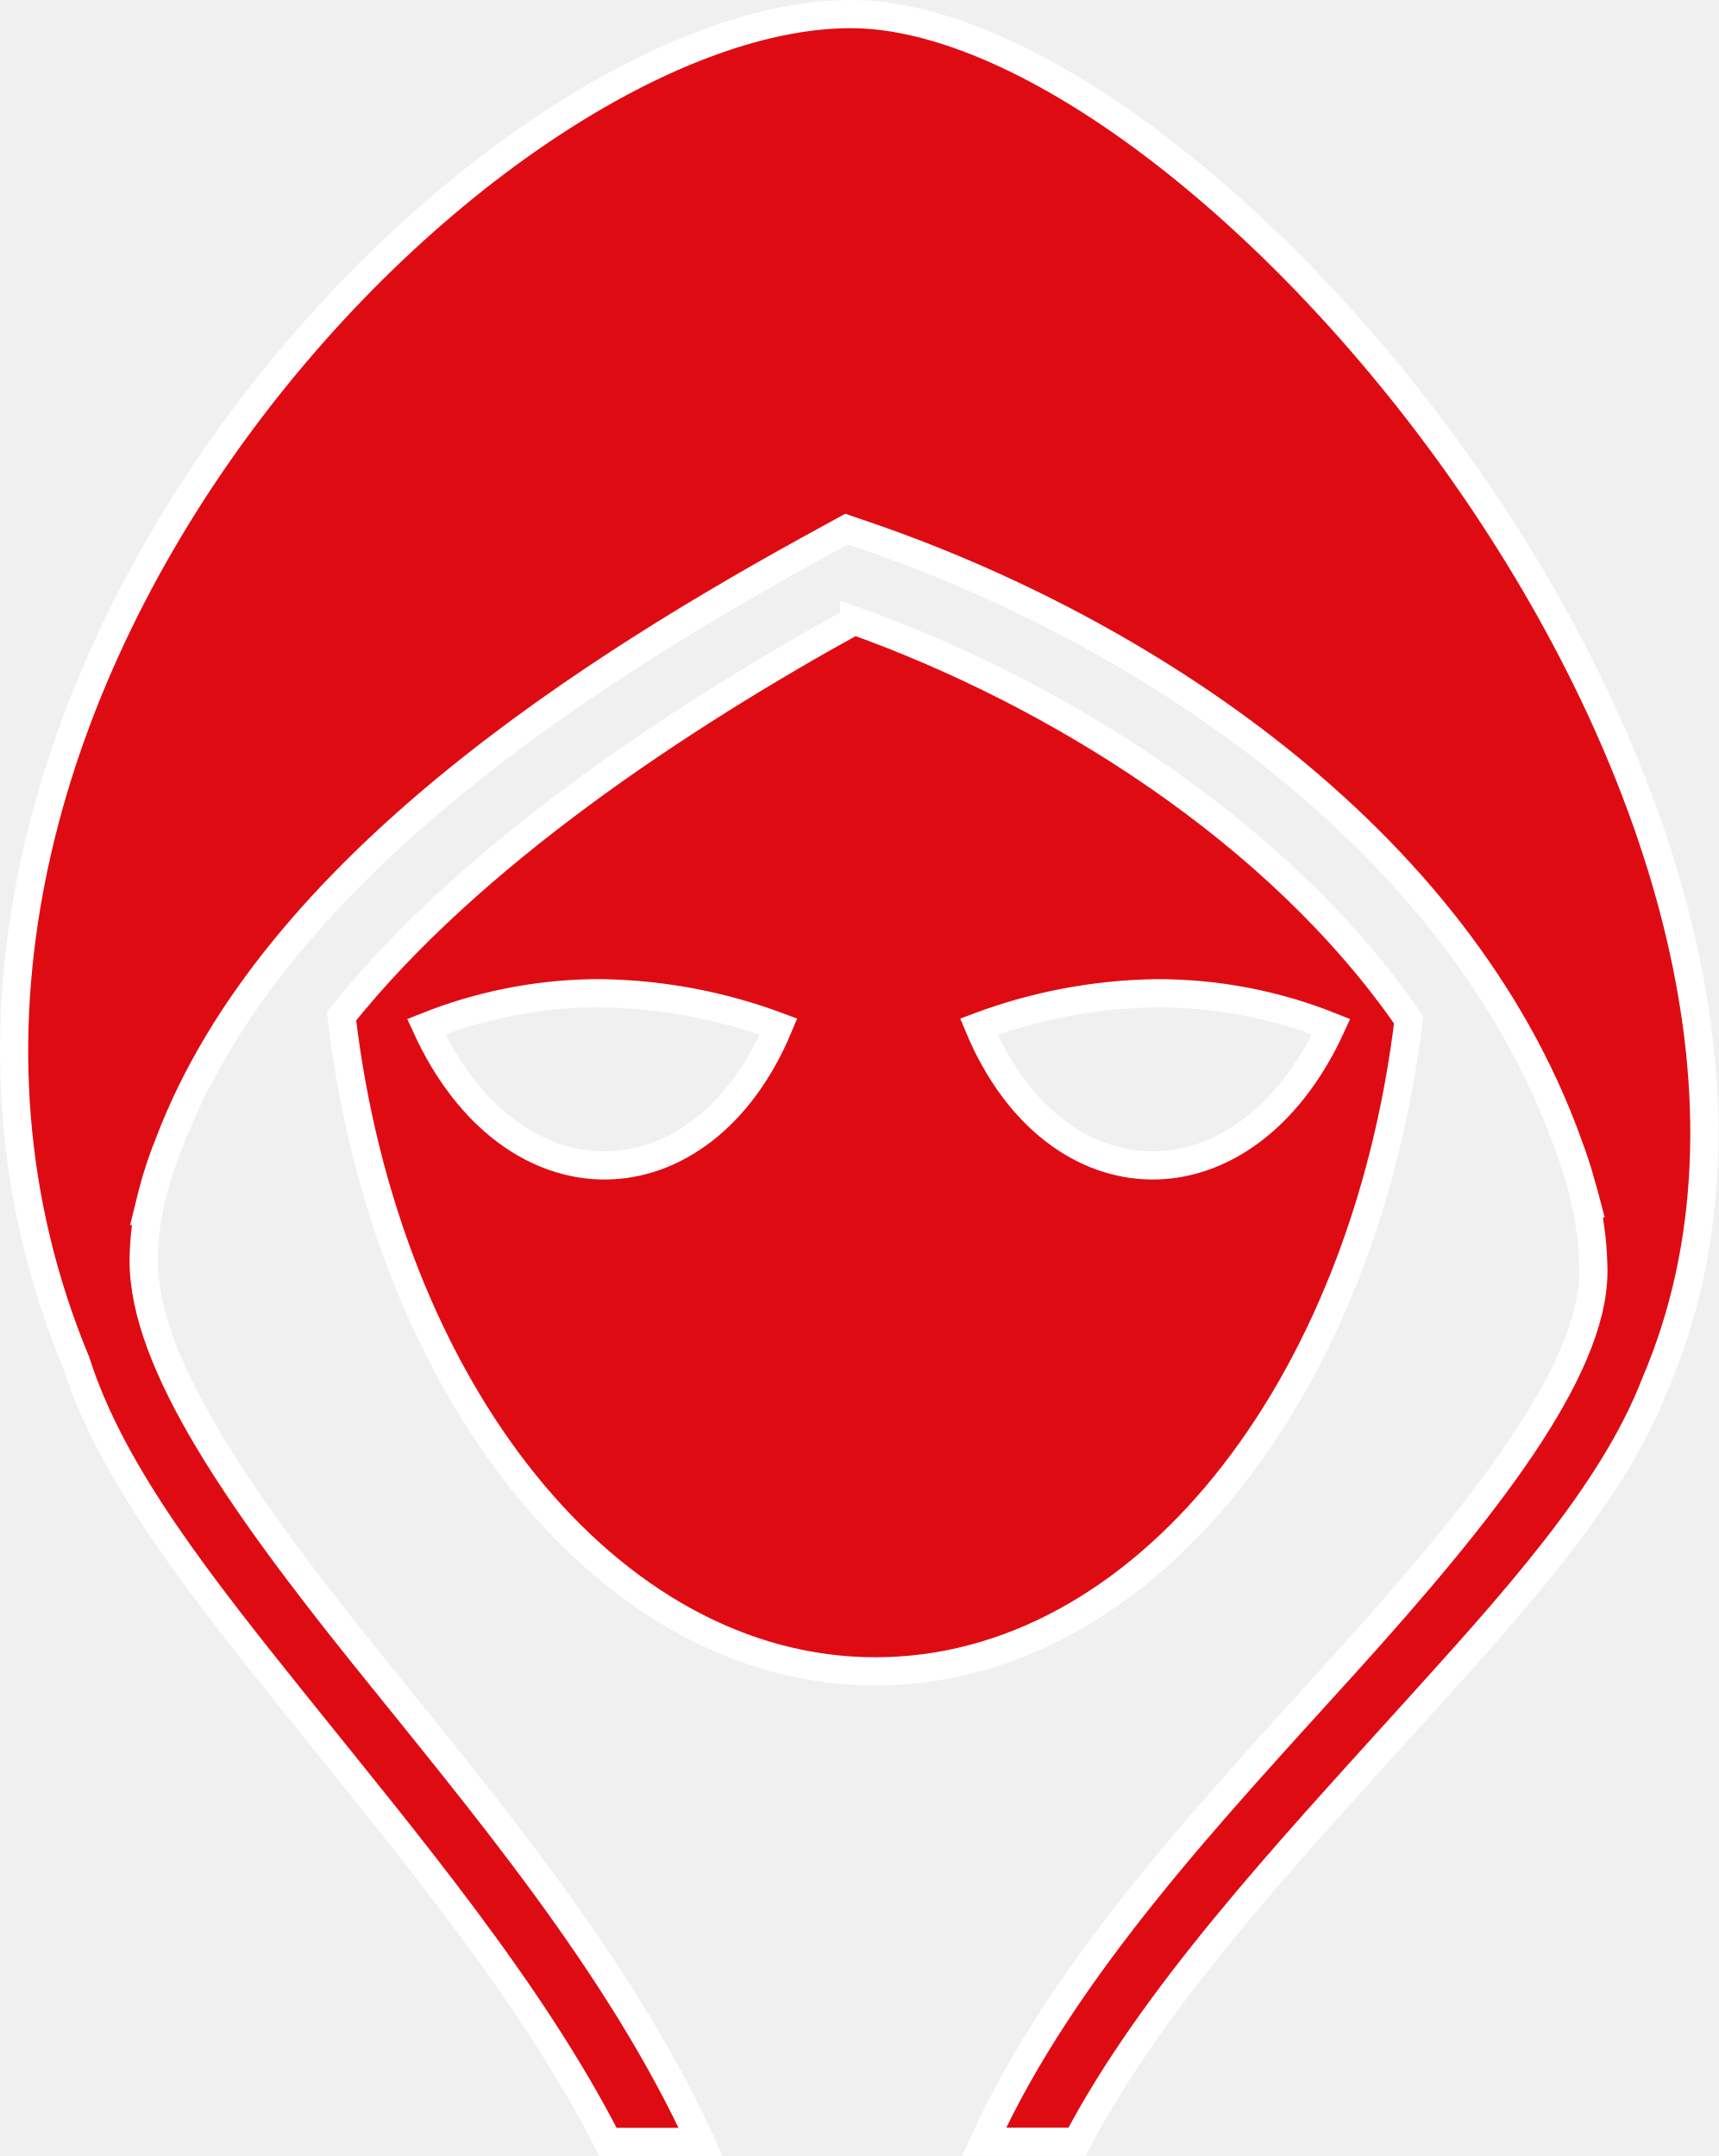
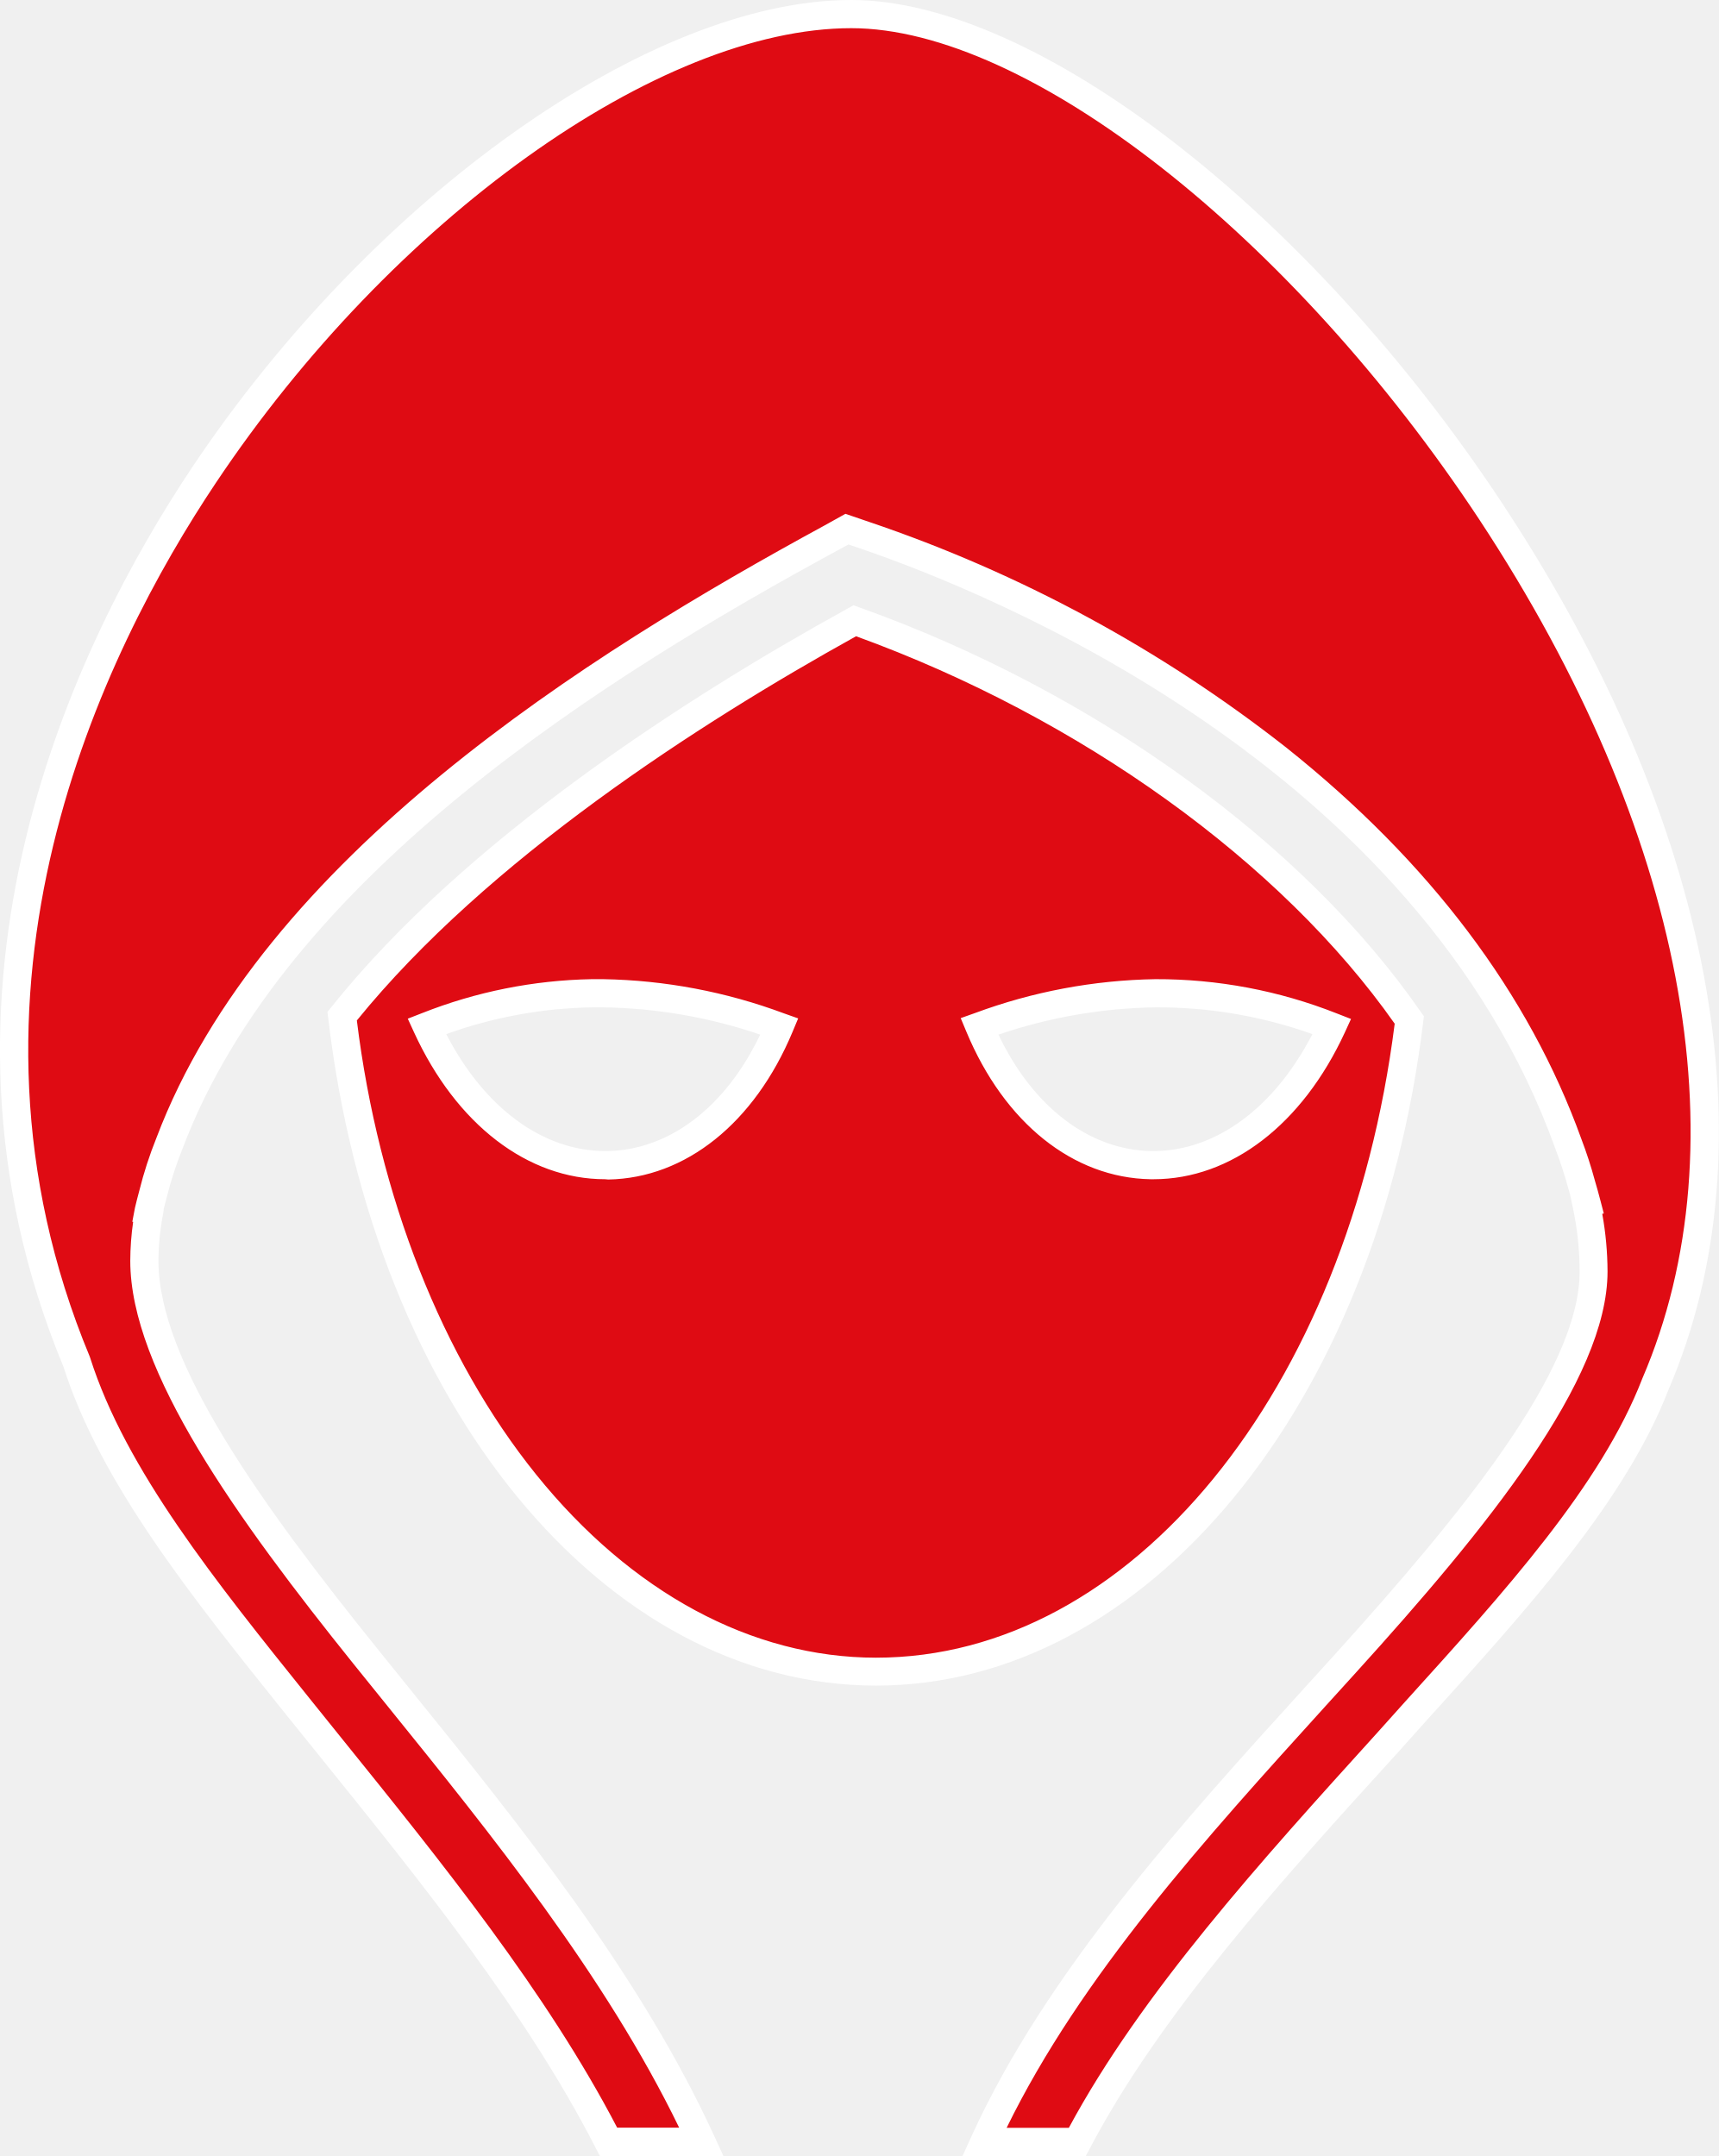
- <svg xmlns="http://www.w3.org/2000/svg" viewBox="0 0 243.89 306.06">
+ <svg xmlns="http://www.w3.org/2000/svg" viewBox="0 0 243.97 306.06">
  <defs>
-     <style>.cls-1{fill:#df0b13;stroke:#fff;stroke-miterlimit:10;stroke-width:4px;fill-rule:evenodd;}</style>
+     <style>.cls-1{fill:#df0b13;fill-rule:evenodd;}.cls-2{fill:#fff;}</style>
  </defs>
  <g id="Layer_2" data-name="Layer 2">
    <g id="Layer_1-2" data-name="Layer 1">
-       <path class="cls-1" d="M120.73,2C68.62,2-27.5,101.16,10.79,193.35c5.11,16.08,17.84,32,31.51,49.05,15.66,19.5,33.06,40.25,44,61.66H99.46c-11.61-25.33-31.1-48.28-47.8-69.07-17.56-21.86-31.27-41.54-31.27-56a38,38,0,0,1,.7-7.08l-.08,0c.19-.78.39-1.56.59-2.34A55.92,55.92,0,0,1,24,162.29c14.78-39.07,60.31-67.65,93.86-85.92l2.3-1.26,2.51.86c39,13.3,84.09,42.48,99.89,86.41.72,1.91,1.35,3.82,1.86,5.72.27.9.52,1.8.76,2.72l-.1,0a45.68,45.68,0,0,1,1.08,9.66h0c0,14.2-15.66,34-35.26,55.69-18.61,20.57-39.9,43-51.23,67.87h13.19c10.73-20.45,29.59-40.73,46.94-59.91,14.82-16.38,29-31.82,35.14-47.7C268.75,117.52,171.35,2,120.73,2Zm.51,86.12c-24.77,13.68-54.46,33.23-72.77,56.14,6.23,52.82,37.79,93,75.78,93s69.32-39.92,75.69-92.49c-18.52-26.79-50-46.4-78.7-56.67ZM83.94,141c.52,0,1,0,1.56,0a74.85,74.85,0,0,1,25,4.74c-10.79,25.83-37.78,26.7-50,0A66.56,66.56,0,0,1,83.94,141Zm80,0a66.22,66.22,0,0,1,25,4.74c-12.26,26.7-39.24,25.83-50,0a74.84,74.84,0,0,1,25-4.74Z" />
+       <path class="cls-1" d="M120.83,2C68.71,2-27.41,101.16,10.88,193.35c5.11,16.08,17.85,32,31.52,49.05,15.66,19.5,33.05,40.25,44,61.66H99.56C88,278.73,68.46,255.78,51.75,235c-17.56-21.86-31.26-41.54-31.26-56a38.82,38.82,0,0,1,.69-7.08l-.07,0c.18-.78.38-1.56.59-2.34a53,53,0,0,1,2.36-7.28c14.78-39.07,60.3-67.65,93.86-85.92l2.3-1.26,2.5.86c39,13.3,84.1,42.48,99.89,86.41a58.63,58.63,0,0,1,1.87,5.72c.26.9.52,1.8.76,2.72l-.1,0a46.32,46.32,0,0,1,1.07,9.66h0c0,14.2-15.66,34-35.25,55.69-18.61,20.57-39.91,43-51.24,67.87h13.19c10.73-20.45,29.59-40.73,47-59.91,14.82-16.38,29-31.82,35.14-47.7C268.85,117.52,171.45,2,120.83,2Zm.51,86.12c-24.77,13.68-54.46,33.23-72.77,56.14,6.22,52.82,37.78,93,75.77,93s69.33-39.92,75.7-92.49c-18.53-26.79-50-46.4-78.7-56.67ZM84,141c.52,0,1,0,1.56,0a74.85,74.85,0,0,1,25,4.74c-10.79,25.83-37.77,26.7-50,0A66.5,66.5,0,0,1,84,141Zm80,0a66.27,66.27,0,0,1,25,4.74c-12.26,26.7-39.25,25.83-50,0A74.85,74.85,0,0,1,164,141Z" />
+       <path class="cls-2" d="M154.12,306.06h-17.5l1.28-2.82c10.61-23.3,30.12-44.77,47.34-63.72l4.24-4.67c18-19.93,34.73-40.32,34.73-54.35a43.88,43.88,0,0,0-1-9.24l-.37-1.74c-.08-.29-.17-.57-.25-.86q-.74-2.73-1.82-5.58c-19.62-54.56-80.48-79-98.66-85.22l-1.68-.57-1.53.83C86,96,40.55,124.33,25.93,163a53,53,0,0,0-2.29,7.05c-.13.48-.25,1-.37,1.43l-.12.82a36.2,36.2,0,0,0-.66,6.71c0,14.37,14.81,34.8,30.82,54.72,1.6,2,3.24,4,4.88,6.05,15.28,18.9,32.59,40.33,43.19,63.45l1.3,2.83H85.15L84.59,305c-9.81-19.23-24.82-37.84-39.33-55.83l-4.42-5.48C27.19,226.67,14.3,210.62,9,194c-22.31-53.83,1.88-103.11,18.3-127.7C53,27.9,92.29,0,120.83,0h0C147.07,0,186,30.11,213.32,71.6c29.8,45.2,38.37,91,23.52,125.64-6.1,15.77-19.86,31-34.42,47.06l-4,4.47C181.81,267,164.69,285.93,154.68,305Zm-11.24-4h8.83c10.3-19.14,27.27-37.86,43.7-56l4-4.46c14.31-15.81,27.83-30.74,33.69-45.89C247.48,162.28,239,117.86,210,73.8,183.32,33.35,145.82,4,120.83,4h0C93.53,4,55.6,31.15,30.63,68.56c-16,23.94-39.56,71.88-17.9,124l.06.17c5.05,15.89,17.74,31.68,31.17,48.4,1.45,1.82,2.93,3.64,4.41,5.48,14.37,17.81,29.22,36.22,39.23,55.43h8.8c-10.48-21.6-26.83-41.83-41.32-59.76l-4.89-6.06c-16.46-20.5-31.7-41.62-31.7-57.23a39.57,39.57,0,0,1,.41-5.55l-.12,0,.38-2c.19-.8.39-1.6.61-2.4a56.75,56.75,0,0,1,2.43-7.5C37.28,121.67,83.51,92.83,117,74.61L120,72.94l3.33,1.14a199.38,199.38,0,0,1,59.25,32.05c20.36,16.23,34.45,34.93,41.88,55.57a61.68,61.68,0,0,1,1.91,5.88c.26.88.52,1.8.76,2.73l.51,1.95-.22.05a46.81,46.81,0,0,1,.75,8.19c0,15.39-17.19,36.51-35.77,57l-4.24,4.67C171.09,261,153.43,280.48,142.88,302.06Zm-18.54-62.78c-38.58,0-71.28-39.86-77.76-94.79l-.1-.83L47,143c19.06-23.85,50.42-44,73.36-56.64l.79-.44.85.31c33.26,11.9,63,33.36,79.67,57.42l.44.62-.1.75C195.4,199.64,162.73,239.28,124.34,239.28ZM50.65,144.86c3.09,25,12.11,47.91,25.45,64.46,13.49,16.74,30.62,26,48.24,26,36.16,0,67-37.79,73.62-90-16.12-22.94-44.58-43.42-76.45-55C99.17,102.71,69.14,122.07,50.65,144.86ZM163.72,167.4h-.41c-11-.19-20.75-8-26.14-20.93l-.81-1.94,2-.71A77.24,77.24,0,0,1,164,139h0a69.44,69.44,0,0,1,25.76,4.87l2,.78-.88,1.92C184.85,159.63,174.73,167.4,163.72,167.4Zm-22-20.53c4.87,10.24,12.85,16.37,21.65,16.53h.34c8.87,0,17.17-6.14,22.57-16.6A65.27,65.27,0,0,0,164.05,143h0A72.19,72.19,0,0,0,141.73,146.87ZM85.9,167.4c-11,0-21.13-7.77-27.14-20.87l-.88-1.92,2-.78A68.84,68.84,0,0,1,84,139h1.61a77.19,77.19,0,0,1,25.68,4.86l2,.71-.81,1.94c-5.4,12.91-15.17,20.74-26.15,20.93ZM63.34,146.8c5.39,10.46,13.7,16.6,22.57,16.6h.33c8.8-.15,16.78-6.29,21.66-16.53A72.19,72.19,0,0,0,85.58,143H84.06A64.13,64.13,0,0,0,63.34,146.8Z" />
    </g>
  </g>
</svg>
